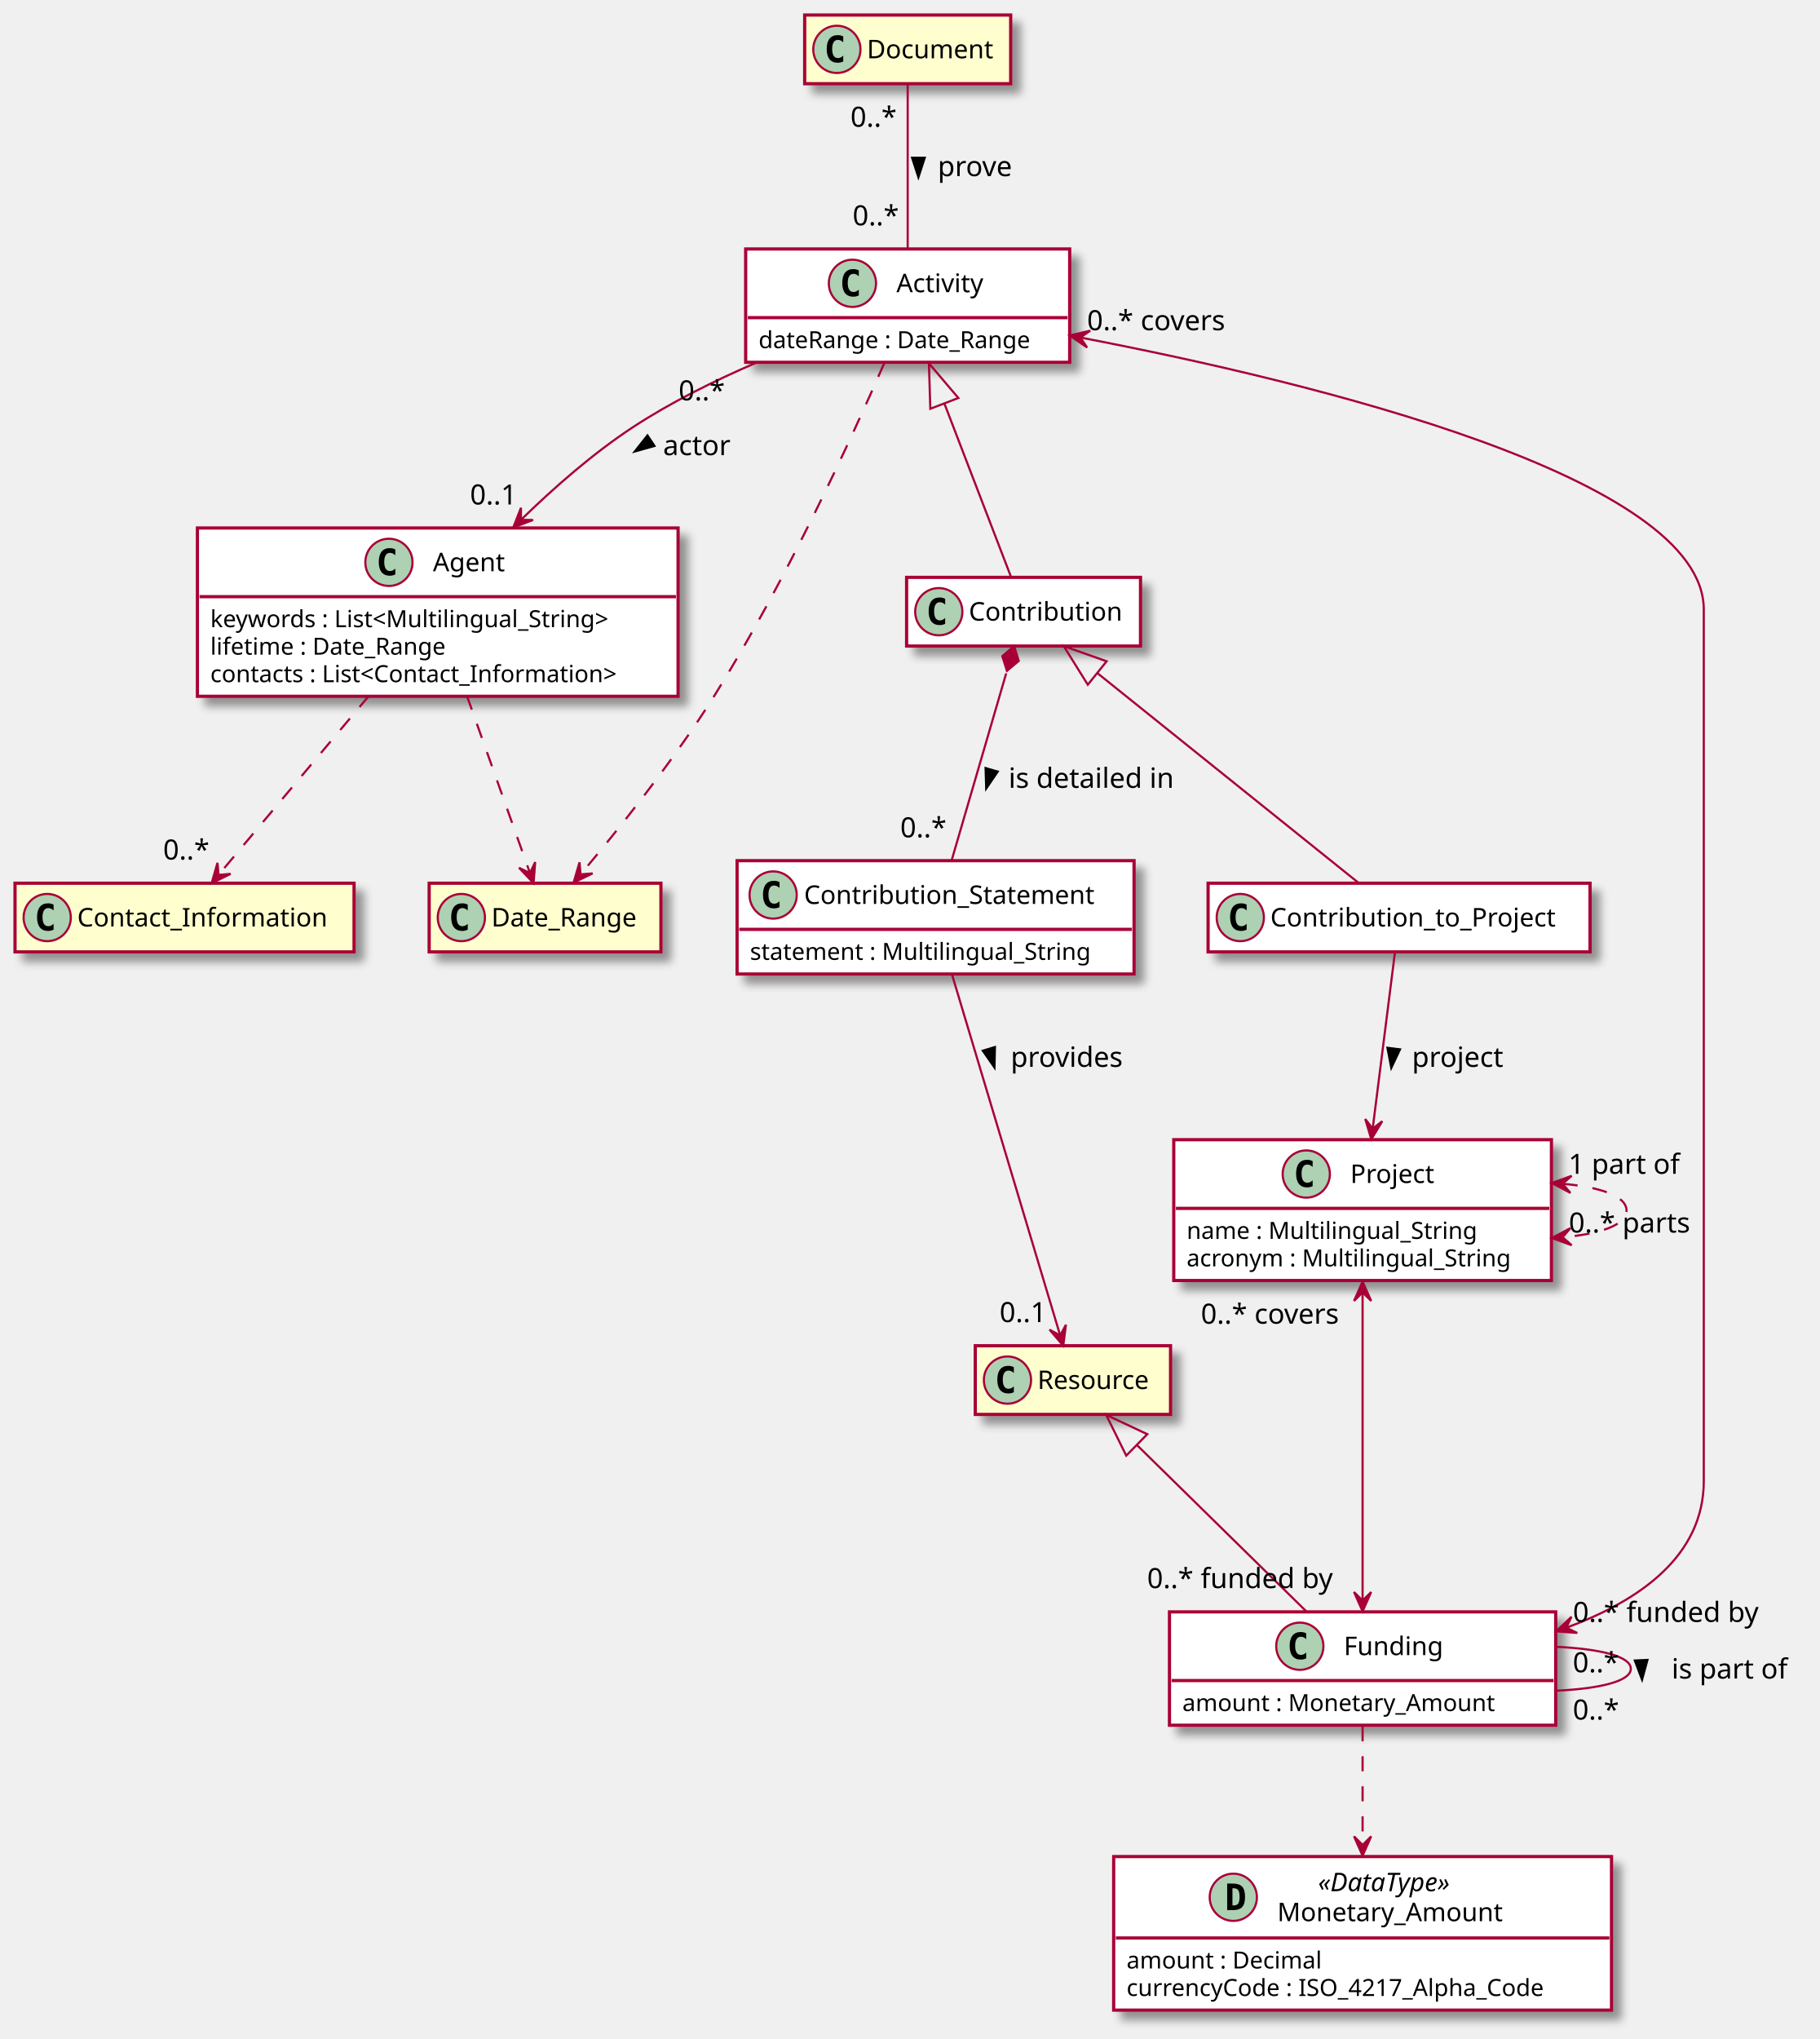
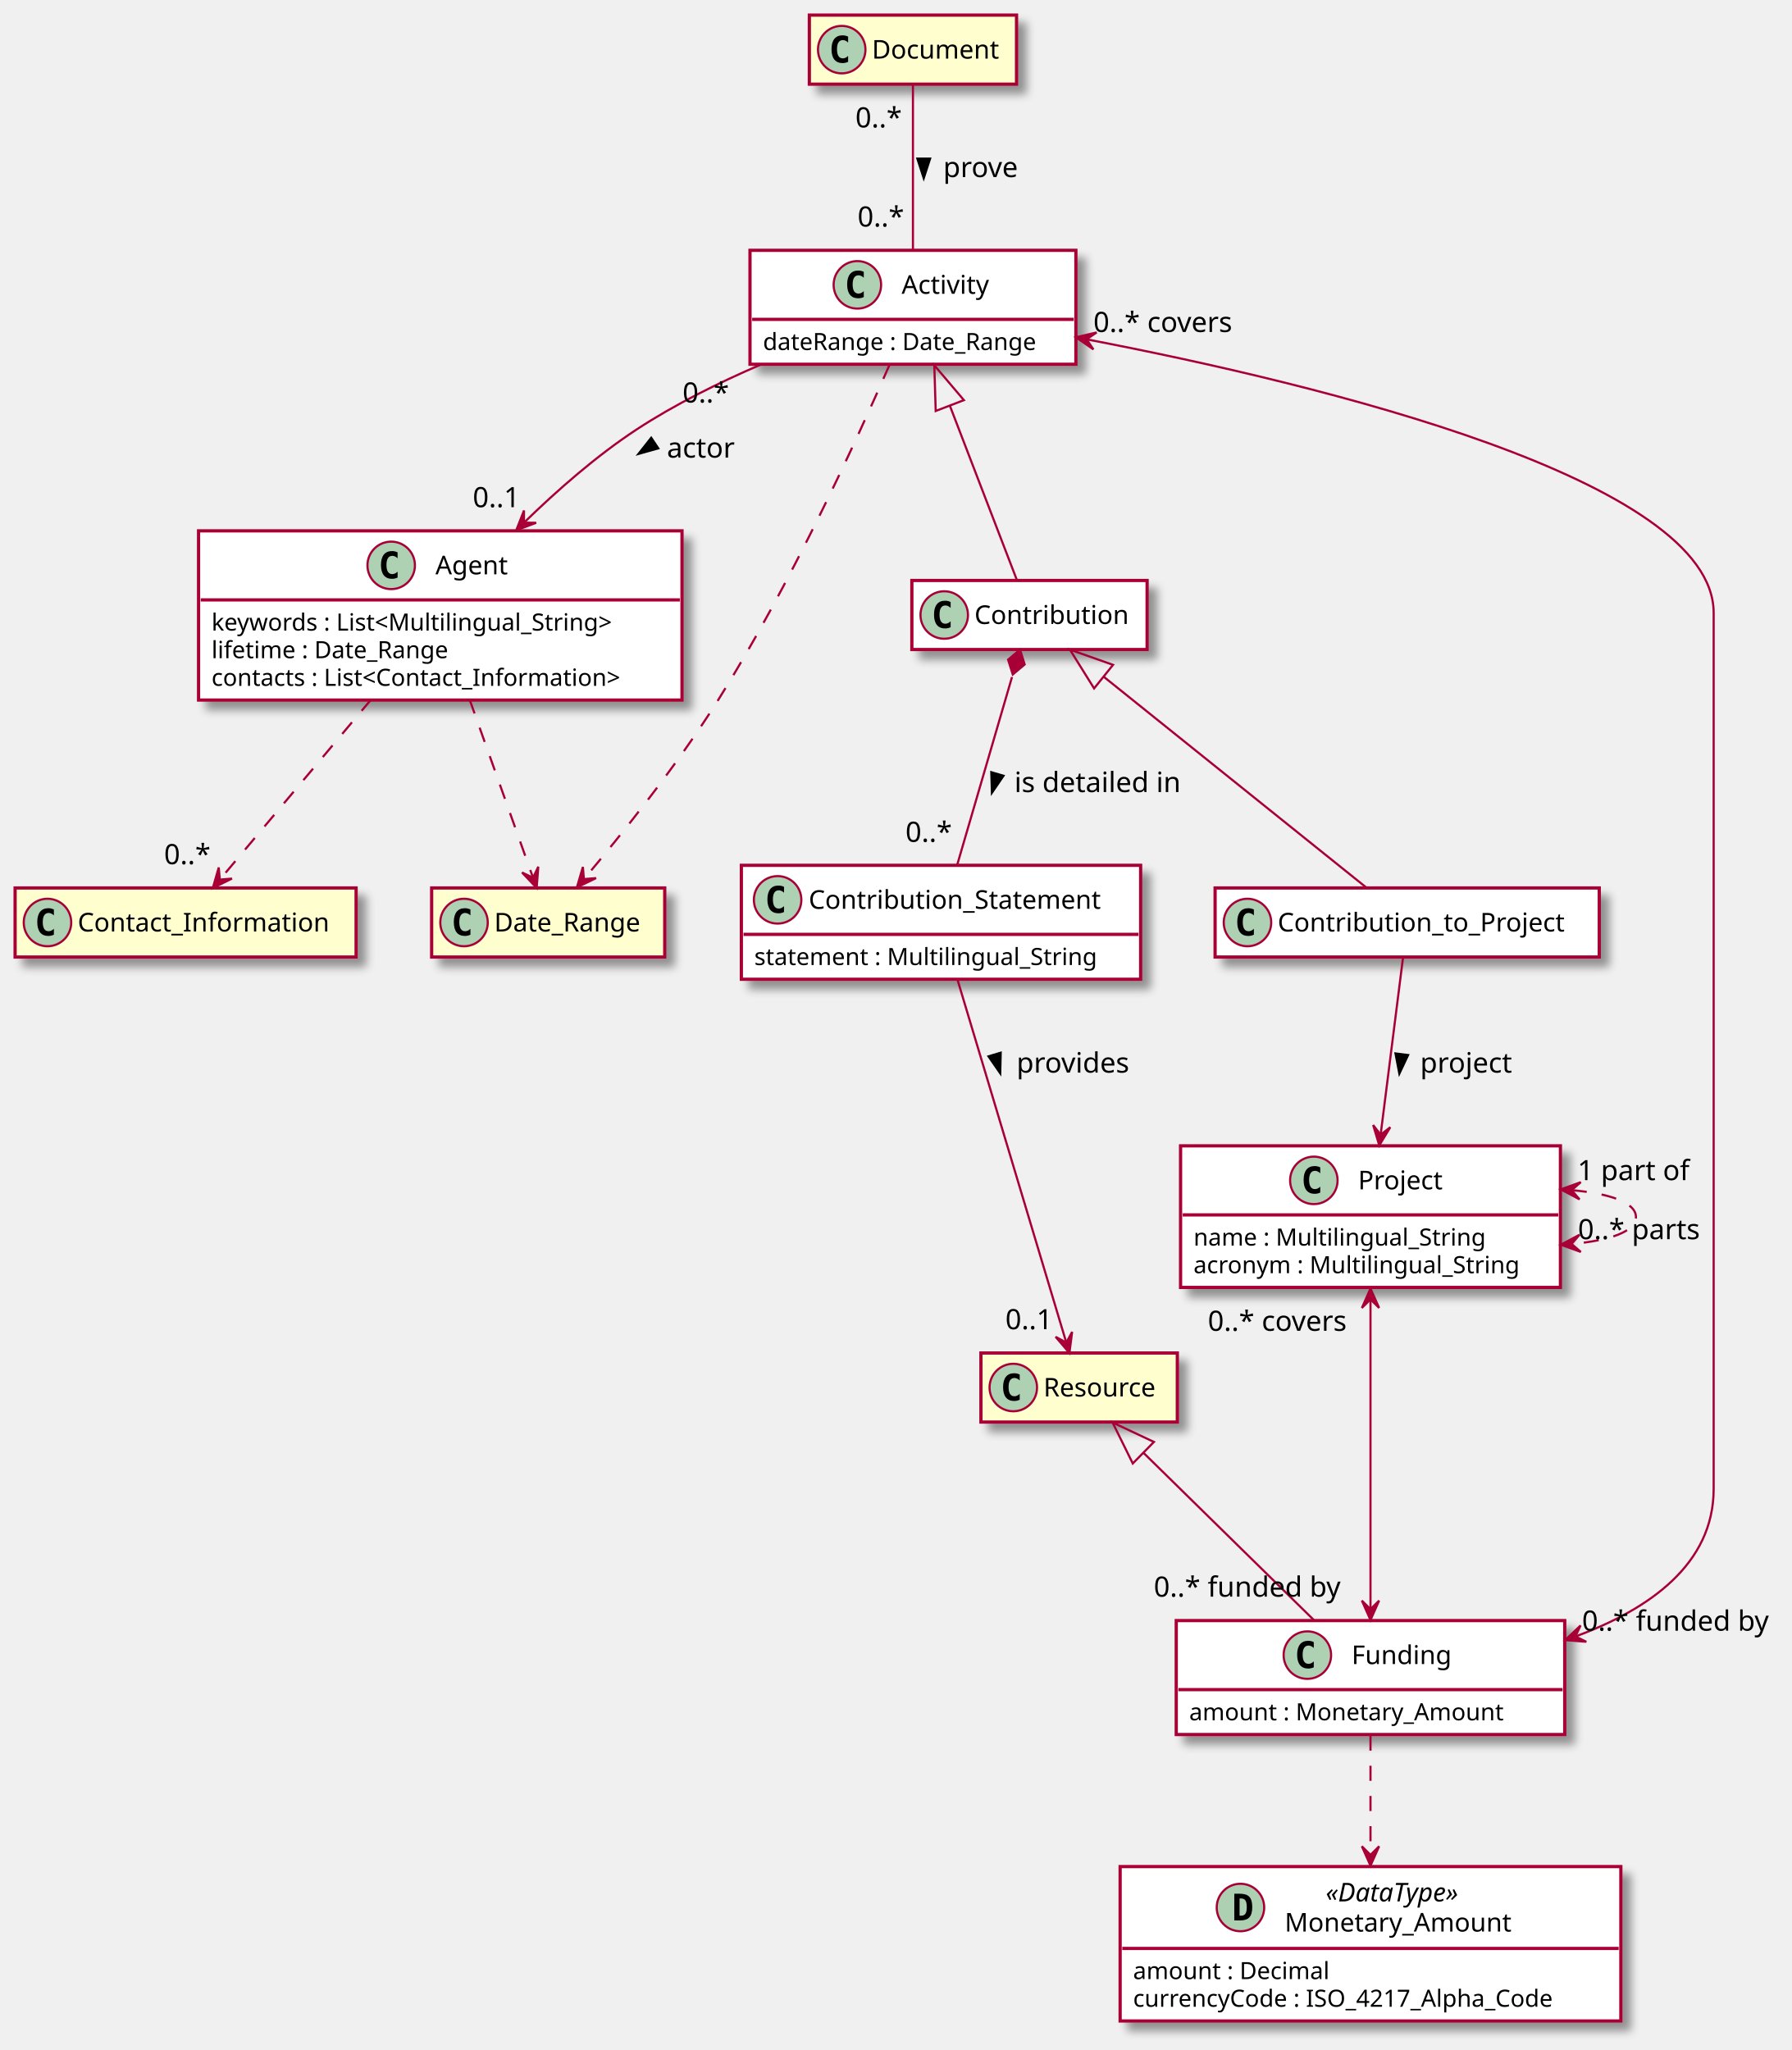
- <svg xmlns="http://www.w3.org/2000/svg" contentScriptType="application/ecmascript" contentStyleType="text/css" height="950px" preserveAspectRatio="none" style="width:848px;height:950px;background:#FFFFFF;" version="1.1" viewBox="0 0 848 950" width="848px" zoomAndPan="magnify">
+ <svg xmlns="http://www.w3.org/2000/svg" contentScriptType="application/ecmascript" contentStyleType="text/css" height="950px" preserveAspectRatio="none" style="width:830px;height:950px;background:#FFFFFF;" version="1.1" viewBox="0 0 830 950" width="830px" zoomAndPan="magnify">
  <defs>
-     <filter height="300%" id="f1u6kuceq9ejcs" width="300%" x="-1" y="-1">
+     <filter height="300%" id="f16s7nhkwfebr3" width="300%" x="-1" y="-1">
      <feGaussianBlur result="blurOut" stdDeviation="2.0" />
      <feColorMatrix in="blurOut" result="blurOut2" type="matrix" values="0 0 0 0 0 0 0 0 0 0 0 0 0 0 0 0 0 0 .4 0" />
      <feOffset dx="4.0" dy="4.0" in="blurOut2" result="blurOut3" />
      <feBlend in="SourceGraphic" in2="blurOut3" mode="normal" />
    </filter>
  </defs>
  <g>
-     <rect codeLine="10" fill="#FFFFFF" filter="url(#f1u6kuceq9ejcs)" height="78.414" id="Agent" style="stroke:#A80036;stroke-width:1.5;" width="224" x="92" y="246" />
+     <rect codeLine="10" fill="#FFFFFF" filter="url(#f16s7nhkwfebr3)" height="78.414" id="Agent" style="stroke:#A80036;stroke-width:1.5;" width="224" x="92" y="246" />
    <ellipse cx="181.25" cy="262" fill="#ADD1B2" rx="11" ry="11" style="stroke:#A80036;stroke-width:1.0;" />
    <path d="M184.219,267.641 Q183.641,267.938 183,268.078 Q182.359,268.234 181.656,268.234 Q179.156,268.234 177.828,266.594 Q176.516,264.938 176.516,261.812 Q176.516,258.688 177.828,257.031 Q179.156,255.375 181.656,255.375 Q182.359,255.375 183,255.531 Q183.656,255.688 184.219,255.984 L184.219,258.703 Q183.594,258.125 183,257.859 Q182.406,257.578 181.781,257.578 Q180.438,257.578 179.75,258.656 Q179.062,259.719 179.062,261.812 Q179.062,263.906 179.75,264.984 Q180.438,266.047 181.781,266.047 Q182.406,266.047 183,265.781 Q183.594,265.5 184.219,264.922 L184.219,267.641 Z " fill="#000000" />
    <text fill="#000000" font-family="sans-serif" font-size="12" lengthAdjust="spacing" textLength="37" x="201.75" y="266.154">Agent</text>
    <line style="stroke:#A80036;stroke-width:1.5;" x1="93" x2="315" y1="278" y2="278" />
    <text fill="#000000" font-family="sans-serif" font-size="11" lengthAdjust="spacing" textLength="207" x="98" y="292.21">keywords : List&lt;Multilingual_String&gt;</text>
    <text fill="#000000" font-family="sans-serif" font-size="11" lengthAdjust="spacing" textLength="121" x="98" y="305.015">lifetime : Date_Range</text>
    <text fill="#000000" font-family="sans-serif" font-size="11" lengthAdjust="spacing" textLength="212" x="98" y="317.82">contacts : List&lt;Contact_Information&gt;</text>
-     <rect fill="#FEFECE" filter="url(#f1u6kuceq9ejcs)" height="32" id="Date_Range" style="stroke:#A80036;stroke-width:1.5;" width="108" x="200" y="411.5" />
+     <rect fill="#FEFECE" filter="url(#f16s7nhkwfebr3)" height="32" id="Date_Range" style="stroke:#A80036;stroke-width:1.5;" width="108" x="200" y="411.5" />
    <ellipse cx="215" cy="427.5" fill="#ADD1B2" rx="11" ry="11" style="stroke:#A80036;stroke-width:1.0;" />
    <path d="M217.969,433.141 Q217.391,433.438 216.75,433.578 Q216.109,433.734 215.406,433.734 Q212.906,433.734 211.578,432.094 Q210.266,430.438 210.266,427.312 Q210.266,424.188 211.578,422.531 Q212.906,420.875 215.406,420.875 Q216.109,420.875 216.75,421.031 Q217.406,421.188 217.969,421.484 L217.969,424.203 Q217.344,423.625 216.75,423.359 Q216.156,423.078 215.531,423.078 Q214.188,423.078 213.5,424.156 Q212.812,425.219 212.812,427.312 Q212.812,429.406 213.5,430.484 Q214.188,431.547 215.531,431.547 Q216.156,431.547 216.75,431.281 Q217.344,431 217.969,430.422 L217.969,433.141 Z " fill="#000000" />
    <text fill="#000000" font-family="sans-serif" font-size="12" lengthAdjust="spacing" textLength="76" x="229" y="431.654">Date_Range</text>
-     <rect fill="#FEFECE" filter="url(#f1u6kuceq9ejcs)" height="32" id="Contact_Information" style="stroke:#A80036;stroke-width:1.5;" width="158" x="7" y="411.5" />
+     <rect fill="#FEFECE" filter="url(#f16s7nhkwfebr3)" height="32" id="Contact_Information" style="stroke:#A80036;stroke-width:1.5;" width="158" x="7" y="411.5" />
    <ellipse cx="22" cy="427.5" fill="#ADD1B2" rx="11" ry="11" style="stroke:#A80036;stroke-width:1.0;" />
    <path d="M24.969,433.141 Q24.391,433.438 23.75,433.578 Q23.109,433.734 22.406,433.734 Q19.906,433.734 18.578,432.094 Q17.266,430.438 17.266,427.312 Q17.266,424.188 18.578,422.531 Q19.906,420.875 22.406,420.875 Q23.109,420.875 23.75,421.031 Q24.406,421.188 24.969,421.484 L24.969,424.203 Q24.344,423.625 23.75,423.359 Q23.156,423.078 22.531,423.078 Q21.188,423.078 20.5,424.156 Q19.812,425.219 19.812,427.312 Q19.812,429.406 20.5,430.484 Q21.188,431.547 22.531,431.547 Q23.156,431.547 23.75,431.281 Q24.344,431 24.969,430.422 L24.969,433.141 Z " fill="#000000" />
    <text fill="#000000" font-family="sans-serif" font-size="12" lengthAdjust="spacing" textLength="126" x="36" y="431.654">Contact_Information</text>
-     <rect codeLine="142" fill="#FFFFFF" filter="url(#f1u6kuceq9ejcs)" height="52.805" id="Activity" style="stroke:#A80036;stroke-width:1.5;" width="151" x="347.5" y="116" />
+     <rect codeLine="142" fill="#FFFFFF" filter="url(#f16s7nhkwfebr3)" height="52.805" id="Activity" style="stroke:#A80036;stroke-width:1.5;" width="151" x="347.5" y="116" />
    <ellipse cx="397.25" cy="132" fill="#ADD1B2" rx="11" ry="11" style="stroke:#A80036;stroke-width:1.0;" />
    <path d="M400.219,137.641 Q399.641,137.938 399,138.078 Q398.359,138.234 397.656,138.234 Q395.156,138.234 393.828,136.594 Q392.516,134.938 392.516,131.812 Q392.516,128.688 393.828,127.031 Q395.156,125.375 397.656,125.375 Q398.359,125.375 399,125.531 Q399.656,125.688 400.219,125.984 L400.219,128.703 Q399.594,128.125 399,127.859 Q398.406,127.578 397.781,127.578 Q396.438,127.578 395.75,128.656 Q395.062,129.719 395.062,131.812 Q395.062,133.906 395.75,134.984 Q396.438,136.047 397.781,136.047 Q398.406,136.047 399,135.781 Q399.594,135.5 400.219,134.922 L400.219,137.641 Z " fill="#000000" />
    <text fill="#000000" font-family="sans-serif" font-size="12" lengthAdjust="spacing" textLength="43" x="417.75" y="136.154">Activity</text>
    <line style="stroke:#A80036;stroke-width:1.5;" x1="348.5" x2="497.5" y1="148" y2="148" />
    <text fill="#000000" font-family="sans-serif" font-size="11" lengthAdjust="spacing" textLength="139" x="353.5" y="162.21">dateRange : Date_Range</text>
-     <rect fill="#FEFECE" filter="url(#f1u6kuceq9ejcs)" height="32" id="Document" style="stroke:#A80036;stroke-width:1.5;" width="96" x="375" y="7" />
+     <rect fill="#FEFECE" filter="url(#f16s7nhkwfebr3)" height="32" id="Document" style="stroke:#A80036;stroke-width:1.5;" width="96" x="375" y="7" />
    <ellipse cx="390" cy="23" fill="#ADD1B2" rx="11" ry="11" style="stroke:#A80036;stroke-width:1.0;" />
    <path d="M392.969,28.641 Q392.391,28.938 391.75,29.078 Q391.109,29.234 390.406,29.234 Q387.906,29.234 386.578,27.594 Q385.266,25.938 385.266,22.812 Q385.266,19.688 386.578,18.031 Q387.906,16.375 390.406,16.375 Q391.109,16.375 391.75,16.531 Q392.406,16.688 392.969,16.984 L392.969,19.703 Q392.344,19.125 391.75,18.859 Q391.156,18.578 390.531,18.578 Q389.188,18.578 388.5,19.656 Q387.812,20.719 387.812,22.812 Q387.812,24.906 388.5,25.984 Q389.188,27.047 390.531,27.047 Q391.156,27.047 391.75,26.781 Q392.344,26.5 392.969,25.922 L392.969,28.641 Z " fill="#000000" />
    <text fill="#000000" font-family="sans-serif" font-size="12" lengthAdjust="spacing" textLength="64" x="404" y="27.154">Document</text>
-     <rect codeLine="187" fill="#FFFFFF" filter="url(#f1u6kuceq9ejcs)" height="32" id="Contribution" style="stroke:#A80036;stroke-width:1.5;" width="109" x="422.5" y="269" />
+     <rect codeLine="187" fill="#FFFFFF" filter="url(#f16s7nhkwfebr3)" height="32" id="Contribution" style="stroke:#A80036;stroke-width:1.5;" width="109" x="422.5" y="269" />
    <ellipse cx="437.5" cy="285" fill="#ADD1B2" rx="11" ry="11" style="stroke:#A80036;stroke-width:1.0;" />
    <path d="M440.469,290.641 Q439.891,290.938 439.25,291.078 Q438.609,291.234 437.906,291.234 Q435.406,291.234 434.078,289.594 Q432.766,287.938 432.766,284.812 Q432.766,281.688 434.078,280.031 Q435.406,278.375 437.906,278.375 Q438.609,278.375 439.25,278.531 Q439.906,278.688 440.469,278.984 L440.469,281.703 Q439.844,281.125 439.25,280.859 Q438.656,280.578 438.031,280.578 Q436.688,280.578 436,281.656 Q435.312,282.719 435.312,284.812 Q435.312,286.906 436,287.984 Q436.688,289.047 438.031,289.047 Q438.656,289.047 439.25,288.781 Q439.844,288.5 440.469,287.922 L440.469,290.641 Z " fill="#000000" />
    <text fill="#000000" font-family="sans-serif" font-size="12" lengthAdjust="spacing" textLength="77" x="451.5" y="289.154">Contribution</text>
-     <rect codeLine="421" fill="#FFFFFF" filter="url(#f1u6kuceq9ejcs)" height="52.805" id="Contribution_Statement" style="stroke:#A80036;stroke-width:1.5;" width="185" x="343.5" y="401" />
+     <rect codeLine="412" fill="#FFFFFF" filter="url(#f16s7nhkwfebr3)" height="52.805" id="Contribution_Statement" style="stroke:#A80036;stroke-width:1.5;" width="185" x="343.5" y="401" />
    <ellipse cx="360.3" cy="417" fill="#ADD1B2" rx="11" ry="11" style="stroke:#A80036;stroke-width:1.0;" />
    <path d="M363.269,422.641 Q362.691,422.938 362.05,423.078 Q361.409,423.234 360.706,423.234 Q358.206,423.234 356.878,421.594 Q355.566,419.938 355.566,416.812 Q355.566,413.688 356.878,412.031 Q358.206,410.375 360.706,410.375 Q361.409,410.375 362.05,410.531 Q362.706,410.688 363.269,410.984 L363.269,413.703 Q362.644,413.125 362.05,412.859 Q361.456,412.578 360.831,412.578 Q359.488,412.578 358.8,413.656 Q358.113,414.719 358.113,416.812 Q358.113,418.906 358.8,419.984 Q359.488,421.047 360.831,421.047 Q361.456,421.047 362.05,420.781 Q362.644,420.5 363.269,419.922 L363.269,422.641 Z " fill="#000000" />
    <text fill="#000000" font-family="sans-serif" font-size="12" lengthAdjust="spacing" textLength="149" x="374.7" y="421.154">Contribution_Statement</text>
    <line style="stroke:#A80036;stroke-width:1.5;" x1="344.5" x2="527.5" y1="433" y2="433" />
    <text fill="#000000" font-family="sans-serif" font-size="11" lengthAdjust="spacing" textLength="173" x="349.5" y="447.21">statement : Multilingual_String</text>
-     <rect fill="#FEFECE" filter="url(#f1u6kuceq9ejcs)" height="32" id="Resource" style="stroke:#A80036;stroke-width:1.5;" width="91" x="454.5" y="627" />
+     <rect fill="#FEFECE" filter="url(#f16s7nhkwfebr3)" height="32" id="Resource" style="stroke:#A80036;stroke-width:1.5;" width="91" x="454.5" y="627" />
    <ellipse cx="469.5" cy="643" fill="#ADD1B2" rx="11" ry="11" style="stroke:#A80036;stroke-width:1.0;" />
    <path d="M472.469,648.641 Q471.891,648.938 471.25,649.078 Q470.609,649.234 469.906,649.234 Q467.406,649.234 466.078,647.594 Q464.766,645.938 464.766,642.812 Q464.766,639.688 466.078,638.031 Q467.406,636.375 469.906,636.375 Q470.609,636.375 471.25,636.531 Q471.906,636.688 472.469,636.984 L472.469,639.703 Q471.844,639.125 471.25,638.859 Q470.656,638.578 470.031,638.578 Q468.688,638.578 468,639.656 Q467.312,640.719 467.312,642.812 Q467.312,644.906 468,645.984 Q468.688,647.047 470.031,647.047 Q470.656,647.047 471.25,646.781 Q471.844,646.5 472.469,645.922 L472.469,648.641 Z " fill="#000000" />
    <text fill="#000000" font-family="sans-serif" font-size="12" lengthAdjust="spacing" textLength="59" x="483.5" y="647.154">Resource</text>
-     <rect codeLine="196" fill="#FFFFFF" filter="url(#f1u6kuceq9ejcs)" height="32" id="Contribution_to_Project" style="stroke:#A80036;stroke-width:1.5;" width="178" x="563" y="411.5" />
+     <rect codeLine="196" fill="#FFFFFF" filter="url(#f16s7nhkwfebr3)" height="32" id="Contribution_to_Project" style="stroke:#A80036;stroke-width:1.5;" width="178" x="563" y="411.5" />
    <ellipse cx="578" cy="427.5" fill="#ADD1B2" rx="11" ry="11" style="stroke:#A80036;stroke-width:1.0;" />
    <path d="M580.969,433.141 Q580.391,433.438 579.75,433.578 Q579.109,433.734 578.406,433.734 Q575.906,433.734 574.578,432.094 Q573.266,430.438 573.266,427.312 Q573.266,424.188 574.578,422.531 Q575.906,420.875 578.406,420.875 Q579.109,420.875 579.75,421.031 Q580.406,421.188 580.969,421.484 L580.969,424.203 Q580.344,423.625 579.75,423.359 Q579.156,423.078 578.531,423.078 Q577.188,423.078 576.5,424.156 Q575.812,425.219 575.812,427.312 Q575.812,429.406 576.5,430.484 Q577.188,431.547 578.531,431.547 Q579.156,431.547 579.75,431.281 Q580.344,431 580.969,430.422 L580.969,433.141 Z " fill="#000000" />
    <text fill="#000000" font-family="sans-serif" font-size="12" lengthAdjust="spacing" textLength="146" x="592" y="431.654">Contribution_to_Project</text>
-     <rect codeLine="372" fill="#FFFFFF" filter="url(#f1u6kuceq9ejcs)" height="65.609" id="Project" style="stroke:#A80036;stroke-width:1.5;" width="176" x="547" y="531" />
+     <rect codeLine="363" fill="#FFFFFF" filter="url(#f16s7nhkwfebr3)" height="65.609" id="Project" style="stroke:#A80036;stroke-width:1.5;" width="176" x="547" y="531" />
    <ellipse cx="608.75" cy="547" fill="#ADD1B2" rx="11" ry="11" style="stroke:#A80036;stroke-width:1.0;" />
    <path d="M611.719,552.641 Q611.141,552.938 610.5,553.078 Q609.859,553.234 609.156,553.234 Q606.656,553.234 605.328,551.594 Q604.016,549.938 604.016,546.812 Q604.016,543.688 605.328,542.031 Q606.656,540.375 609.156,540.375 Q609.859,540.375 610.5,540.531 Q611.156,540.688 611.719,540.984 L611.719,543.703 Q611.094,543.125 610.5,542.859 Q609.906,542.578 609.281,542.578 Q607.938,542.578 607.25,543.656 Q606.562,544.719 606.562,546.812 Q606.562,548.906 607.25,549.984 Q607.938,551.047 609.281,551.047 Q609.906,551.047 610.5,550.781 Q611.094,550.5 611.719,549.922 L611.719,552.641 Z " fill="#000000" />
    <text fill="#000000" font-family="sans-serif" font-size="12" lengthAdjust="spacing" textLength="44" x="629.25" y="551.154">Project</text>
    <line style="stroke:#A80036;stroke-width:1.5;" x1="548" x2="722" y1="563" y2="563" />
    <text fill="#000000" font-family="sans-serif" font-size="11" lengthAdjust="spacing" textLength="147" x="553" y="577.21">name : Multilingual_String</text>
    <text fill="#000000" font-family="sans-serif" font-size="11" lengthAdjust="spacing" textLength="164" x="553" y="590.015">acronym : Multilingual_String</text>
-     <rect codeLine="272" fill="#FFFFFF" filter="url(#f1u6kuceq9ejcs)" height="52.805" id="Funding" style="stroke:#A80036;stroke-width:1.5;" width="180" x="545" y="751" />
+     <rect codeLine="272" fill="#FFFFFF" filter="url(#f16s7nhkwfebr3)" height="52.805" id="Funding" style="stroke:#A80036;stroke-width:1.5;" width="180" x="545" y="751" />
    <ellipse cx="605.75" cy="767" fill="#ADD1B2" rx="11" ry="11" style="stroke:#A80036;stroke-width:1.0;" />
    <path d="M608.719,772.641 Q608.141,772.938 607.5,773.078 Q606.859,773.234 606.156,773.234 Q603.656,773.234 602.328,771.594 Q601.016,769.938 601.016,766.812 Q601.016,763.688 602.328,762.031 Q603.656,760.375 606.156,760.375 Q606.859,760.375 607.5,760.531 Q608.156,760.688 608.719,760.984 L608.719,763.703 Q608.094,763.125 607.5,762.859 Q606.906,762.578 606.281,762.578 Q604.938,762.578 604.25,763.656 Q603.562,764.719 603.562,766.812 Q603.562,768.906 604.25,769.984 Q604.938,771.047 606.281,771.047 Q606.906,771.047 607.5,770.781 Q608.094,770.5 608.719,769.922 L608.719,772.641 Z " fill="#000000" />
    <text fill="#000000" font-family="sans-serif" font-size="12" lengthAdjust="spacing" textLength="50" x="626.25" y="771.154">Funding</text>
    <line style="stroke:#A80036;stroke-width:1.5;" x1="546" x2="724" y1="783" y2="783" />
    <text fill="#000000" font-family="sans-serif" font-size="11" lengthAdjust="spacing" textLength="168" x="551" y="797.21">amount  :   Monetary_Amount</text>
-     <rect codeLine="278" fill="#FFFFFF" filter="url(#f1u6kuceq9ejcs)" height="71.547" id="Monetary_Amount" style="stroke:#A80036;stroke-width:1.5;" width="232" x="519" y="865" />
+     <rect codeLine="278" fill="#FFFFFF" filter="url(#f16s7nhkwfebr3)" height="71.547" id="Monetary_Amount" style="stroke:#A80036;stroke-width:1.5;" width="232" x="519" y="865" />
    <ellipse cx="574.75" cy="883.969" fill="#ADD0B2" rx="11" ry="11" style="stroke:#A80036;stroke-width:1.0;" />
    <path d="M574.344,879.781 L574.344,887.766 L575,887.766 Q576.438,887.766 577.047,886.859 Q577.672,885.938 577.672,883.766 Q577.672,881.594 577.047,880.688 Q576.438,879.781 575,879.781 L574.344,879.781 Z M571.891,877.578 L574.516,877.578 Q577.547,877.578 578.875,879.031 Q580.219,880.469 580.219,883.766 Q580.219,887.062 578.875,888.516 Q577.547,889.969 574.516,889.969 L571.891,889.969 L571.891,877.578 Z " fill="#000000" />
    <text fill="#000000" font-family="sans-serif" font-size="12" font-style="italic" lengthAdjust="spacing" textLength="74" x="614.25" y="881.139">«DataType»</text>
    <text fill="#000000" font-family="sans-serif" font-size="12" lengthAdjust="spacing" textLength="112" x="595.25" y="895.107">Monetary_Amount</text>
    <line style="stroke:#A80036;stroke-width:1.5;" x1="520" x2="750" y1="902.938" y2="902.938" />
    <text fill="#000000" font-family="sans-serif" font-size="11" lengthAdjust="spacing" textLength="100" x="525" y="917.148">amount : Decimal</text>
    <text fill="#000000" font-family="sans-serif" font-size="11" lengthAdjust="spacing" textLength="220" x="525" y="929.953">currencyCode  : ISO_4217_Alpha_Code</text>
    <path codeLine="15" d="M217.53,324.02 C227.01,350.66 239.3,385.18 246.91,406.58 " fill="none" id="Agent-to-Date_Range" style="stroke:#A80036;stroke-width:1.0;stroke-dasharray:7.0,7.0;" />
    <polygon fill="#A80036" points="248.65,411.47,249.413,401.651,246.979,406.757,241.873,404.324,248.65,411.47" style="stroke:#A80036;stroke-width:1.0;" />
    <path codeLine="16" d="M172.07,324.02 C149.42,350.99 119.97,386.06 102.05,407.39 " fill="none" id="Agent-to-Contact_Information" style="stroke:#A80036;stroke-width:1.0;stroke-dasharray:7.0,7.0;" />
    <polygon fill="#A80036" points="98.63,411.47,107.48,407.149,101.845,407.641,101.353,402.005,98.63,411.47" style="stroke:#A80036;stroke-width:1.0;" />
    <text fill="#000000" font-family="sans-serif" font-size="13" lengthAdjust="spacing" textLength="23" x="76.018" y="400.471">0..*</text>
    <path codeLine="251" d="M423,39.36 C423,58.77 423,92.45 423,115.8 " fill="none" id="Document-Activity" style="stroke:#A80036;stroke-width:1.0;" />
    <polygon fill="#000000" points="428,82.566,430.939,73.521,425.061,73.521,428,82.566" style="stroke:#000000;stroke-width:1.0;" />
    <text fill="#000000" font-family="sans-serif" font-size="13" lengthAdjust="spacing" textLength="36" x="437" y="82.067">prove</text>
    <text fill="#000000" font-family="sans-serif" font-size="13" lengthAdjust="spacing" textLength="23" x="396.334" y="59.053">0..*</text>
    <text fill="#000000" font-family="sans-serif" font-size="13" lengthAdjust="spacing" textLength="23" x="397.341" y="104.996">0..*</text>
    <path codeLine="257" d="M352.34,169.02 C333.05,177.34 312.62,187.45 295,199 C276.5,211.13 258.25,227.14 243,242 " fill="none" id="Activity-to-Agent" style="stroke:#A80036;stroke-width:1.0;" />
    <polygon fill="#A80036" points="239.2,245.74,248.414,242.26,242.757,242.226,242.791,236.569,239.2,245.74" style="stroke:#A80036;stroke-width:1.0;" />
    <polygon fill="#000000" points="295.841,210.342,304.996,207.765,301.733,202.876,295.841,210.342" style="stroke:#000000;stroke-width:1.0;" />
    <text fill="#000000" font-family="sans-serif" font-size="13" lengthAdjust="spacing" textLength="33" x="309" y="212.067">actor</text>
    <text fill="#000000" font-family="sans-serif" font-size="13" lengthAdjust="spacing" textLength="23" x="316.246" y="186.535">0..*</text>
    <text fill="#000000" font-family="sans-serif" font-size="13" lengthAdjust="spacing" textLength="24" x="219.042" y="235.039">0..1</text>
-     <path codeLine="856" d="M412.11,169.15 C396.5,204.92 365.99,271.33 333,324 C313.77,354.7 287.42,387.39 270.55,407.39 " fill="none" id="Activity-to-Date_Range" style="stroke:#A80036;stroke-width:1.0;stroke-dasharray:7.0,7.0;" />
+     <path codeLine="816" d="M412.11,169.15 C396.5,204.92 365.99,271.33 333,324 C313.77,354.7 287.42,387.39 270.55,407.39 " fill="none" id="Activity-to-Date_Range" style="stroke:#A80036;stroke-width:1.0;stroke-dasharray:7.0,7.0;" />
    <polygon fill="#A80036" points="267.31,411.21,276.178,406.925,270.54,407.394,270.072,401.756,267.31,411.21" style="stroke:#A80036;stroke-width:1.0;" />
    <path codeLine="192" d="M440.12,188.04 C450.76,215.73 463.78,249.6 471.16,268.8 " fill="none" id="Activity-backto-Contribution" style="stroke:#A80036;stroke-width:1.0;" />
    <polygon fill="none" points="433.55,190.45,432.9,169.27,446.61,185.43,433.55,190.45" style="stroke:#A80036;stroke-width:1.0;" />
-     <path codeLine="672" d="M443.72,454.25 C456.64,497.35 482.36,583.16 494.02,622.04 " fill="none" id="Contribution_Statement-to-Resource" style="stroke:#A80036;stroke-width:1.0;" />
+     <path codeLine="644" d="M443.72,454.25 C456.64,497.35 482.36,583.16 494.02,622.04 " fill="none" id="Contribution_Statement-to-Resource" style="stroke:#A80036;stroke-width:1.0;" />
    <polygon fill="#A80036" points="495.5,626.98,496.759,617.212,494.07,622.189,489.093,619.5,495.5,626.98" style="stroke:#A80036;stroke-width:1.0;" />
    <polygon fill="#000000" points="463.436,497.356,463.654,487.848,458.023,489.536,463.436,497.356" style="stroke:#000000;stroke-width:1.0;" />
    <text fill="#000000" font-family="sans-serif" font-size="13" lengthAdjust="spacing" textLength="54" x="471" y="497.067">provides</text>
    <text fill="#000000" font-family="sans-serif" font-size="13" lengthAdjust="spacing" textLength="24" x="465.828" y="615.985">0..1</text>
    <path codeLine="201" d="M511.37,313.59 C547.82,342.86 604.06,388.01 633.14,411.36 " fill="none" id="Contribution-backto-Contribution_to_Project" style="stroke:#A80036;stroke-width:1.0;" />
    <polygon fill="none" points="506.94,319.02,495.73,301.04,515.71,308.1,506.94,319.02" style="stroke:#A80036;stroke-width:1.0;" />
-     <path codeLine="368" d="M650.08,443.67 C647.59,463.38 643.16,498.46 639.74,525.51 " fill="none" id="Contribution_to_Project-to-Project" style="stroke:#A80036;stroke-width:1.0;" />
+     <path codeLine="359" d="M650.08,443.67 C647.59,463.38 643.16,498.46 639.74,525.51 " fill="none" id="Contribution_to_Project-to-Project" style="stroke:#A80036;stroke-width:1.0;" />
    <polygon fill="#A80036" points="639.07,530.8,644.17,522.375,639.699,525.84,636.234,521.368,639.07,530.8" style="stroke:#A80036;stroke-width:1.0;" />
    <polygon fill="#000000" points="648.373,497.527,652.423,488.922,646.591,488.185,648.373,497.527" style="stroke:#000000;stroke-width:1.0;" />
    <text fill="#000000" font-family="sans-serif" font-size="13" lengthAdjust="spacing" textLength="44" x="658" y="497.067">project</text>
-     <path codeLine="644" d="M468.9,313.75 C461.51,339.09 450.66,376.26 443.47,400.91 " fill="none" id="Contribution-backto-Contribution_Statement" style="stroke:#A80036;stroke-width:1.0;" />
+     <path codeLine="624" d="M468.9,313.75 C461.51,339.09 450.66,376.26 443.47,400.91 " fill="none" id="Contribution-backto-Contribution_Statement" style="stroke:#A80036;stroke-width:1.0;" />
    <polygon fill="#A80036" points="472.61,301.04,467.09,305.68,469.249,312.56,474.769,307.92,472.61,301.04" style="stroke:#A80036;stroke-width:1.0;" />
    <polygon fill="#000000" points="459.6,367.366,464.954,359.506,459.312,357.86,459.6,367.366" style="stroke:#000000;stroke-width:1.0;" />
    <text fill="#000000" font-family="sans-serif" font-size="13" lengthAdjust="spacing" textLength="80" x="470" y="367.067">is detailed in</text>
    <text fill="#000000" font-family="sans-serif" font-size="13" lengthAdjust="spacing" textLength="23" x="419.538" y="390.132">0..*</text>
-     <path codeLine="379" d="M728.23,551.54 C745.69,553.07 758,557.22 758,564 C758,570.78 745.69,574.93 728.23,576.46 " fill="none" id="Project-Project" style="stroke:#A80036;stroke-width:1.0;stroke-dasharray:7.0,7.0;" />
+     <path codeLine="370" d="M728.23,551.54 C745.69,553.07 758,557.22 758,564 C758,570.78 745.69,574.93 728.23,576.46 " fill="none" id="Project-Project" style="stroke:#A80036;stroke-width:1.0;stroke-dasharray:7.0,7.0;" />
    <polygon fill="#A80036" points="723.18,576.82,732.443,580.167,728.167,576.463,731.871,572.187,723.18,576.82" style="stroke:#A80036;stroke-width:1.0;" />
    <polygon fill="#A80036" points="723.18,551.18,731.871,555.813,728.167,551.537,732.443,547.833,723.18,551.18" style="stroke:#A80036;stroke-width:1.0;" />
    <text fill="#000000" font-family="sans-serif" font-size="13" lengthAdjust="spacing" textLength="54" x="730.919" y="546.899">1 part of</text>
    <text fill="#000000" font-family="sans-serif" font-size="13" lengthAdjust="spacing" textLength="60" x="731.12" y="574.262">0..* parts</text>
    <path codeLine="285" d="M635,804.27 C635,820.31 635,841.3 635,859.53 " fill="none" id="Funding-to-Monetary_Amount" style="stroke:#A80036;stroke-width:1.0;stroke-dasharray:7.0,7.0;" />
    <polygon fill="#A80036" points="635,864.59,639,855.59,635,859.59,631,855.59,635,864.59" style="stroke:#A80036;stroke-width:1.0;" />
    <path codeLine="289" d="M529.85,673.29 C553.5,696.51 586.21,728.62 608.84,750.83 " fill="none" id="Resource-backto-Funding" style="stroke:#A80036;stroke-width:1.0;" />
    <polygon fill="none" points="524.86,678.2,515.49,659.2,534.66,668.21,524.86,678.2" style="stroke:#A80036;stroke-width:1.0;" />
-     <path codeLine="338" d="M725.17,767.27 C745.31,768.21 760,771.62 760,777.5 C760,783.38 745.31,786.79 725.17,787.73 " fill="none" id="Funding-Funding" style="stroke:#A80036;stroke-width:1.0;" />
-     <polygon fill="#000000" points="765.233,782.561,767.747,773.389,761.876,773.663,765.233,782.561" style="stroke:#000000;stroke-width:1.0;" />
-     <text fill="#000000" font-family="sans-serif" font-size="13" lengthAdjust="spacing" textLength="56" x="779" y="782.067">is part of</text>
-     <text fill="#000000" font-family="sans-serif" font-size="13" lengthAdjust="spacing" textLength="23" x="732.954" y="779.14">0..*</text>
-     <text fill="#000000" font-family="sans-serif" font-size="13" lengthAdjust="spacing" textLength="23" x="732.954" y="801.167">0..*</text>
-     <path codeLine="860" d="M503.67,157.29 C612.8,178.27 794,222.39 794,284 C794,284 794,284 794,690 C794,724.89 764.09,745.79 730.21,758.27 " fill="none" id="Activity-Funding" style="stroke:#A80036;stroke-width:1.0;" />
+     <path codeLine="820" d="M503.67,157.29 C612.8,178.27 794,222.39 794,284 C794,284 794,284 794,690 C794,724.89 764.09,745.79 730.21,758.27 " fill="none" id="Activity-Funding" style="stroke:#A80036;stroke-width:1.0;" />
    <polygon fill="#A80036" points="725.19,760.05,735.009,760.813,729.903,758.379,732.336,753.273,725.19,760.05" style="stroke:#A80036;stroke-width:1.0;" />
    <polygon fill="#A80036" points="498.52,156.31,506.618,161.916,503.433,157.241,508.107,154.056,498.52,156.31" style="stroke:#A80036;stroke-width:1.0;" />
    <text fill="#000000" font-family="sans-serif" font-size="13" lengthAdjust="spacing" textLength="69" x="506.6" y="153.852">0..* covers</text>
    <text fill="#000000" font-family="sans-serif" font-size="13" lengthAdjust="spacing" textLength="90" x="733.006" y="755.684">0..* funded by</text>
-     <path codeLine="861" d="M635,602.19 C635,642.83 635,707.22 635,745.32 " fill="none" id="Project-Funding" style="stroke:#A80036;stroke-width:1.0;" />
+     <path codeLine="821" d="M635,602.19 C635,642.83 635,707.22 635,745.32 " fill="none" id="Project-Funding" style="stroke:#A80036;stroke-width:1.0;" />
    <polygon fill="#A80036" points="635,750.74,639,741.74,635,745.74,631,741.74,635,750.74" style="stroke:#A80036;stroke-width:1.0;" />
    <polygon fill="#A80036" points="635,597.12,631,606.12,635,602.12,639,606.12,635,597.12" style="stroke:#A80036;stroke-width:1.0;" />
    <text fill="#000000" font-family="sans-serif" font-size="13" lengthAdjust="spacing" textLength="69" x="559.639" y="616.725">0..* covers</text>
    <text fill="#000000" font-family="sans-serif" font-size="13" lengthAdjust="spacing" textLength="90" x="534.594" y="739.922">0..* funded by</text>
  </g>
</svg>
